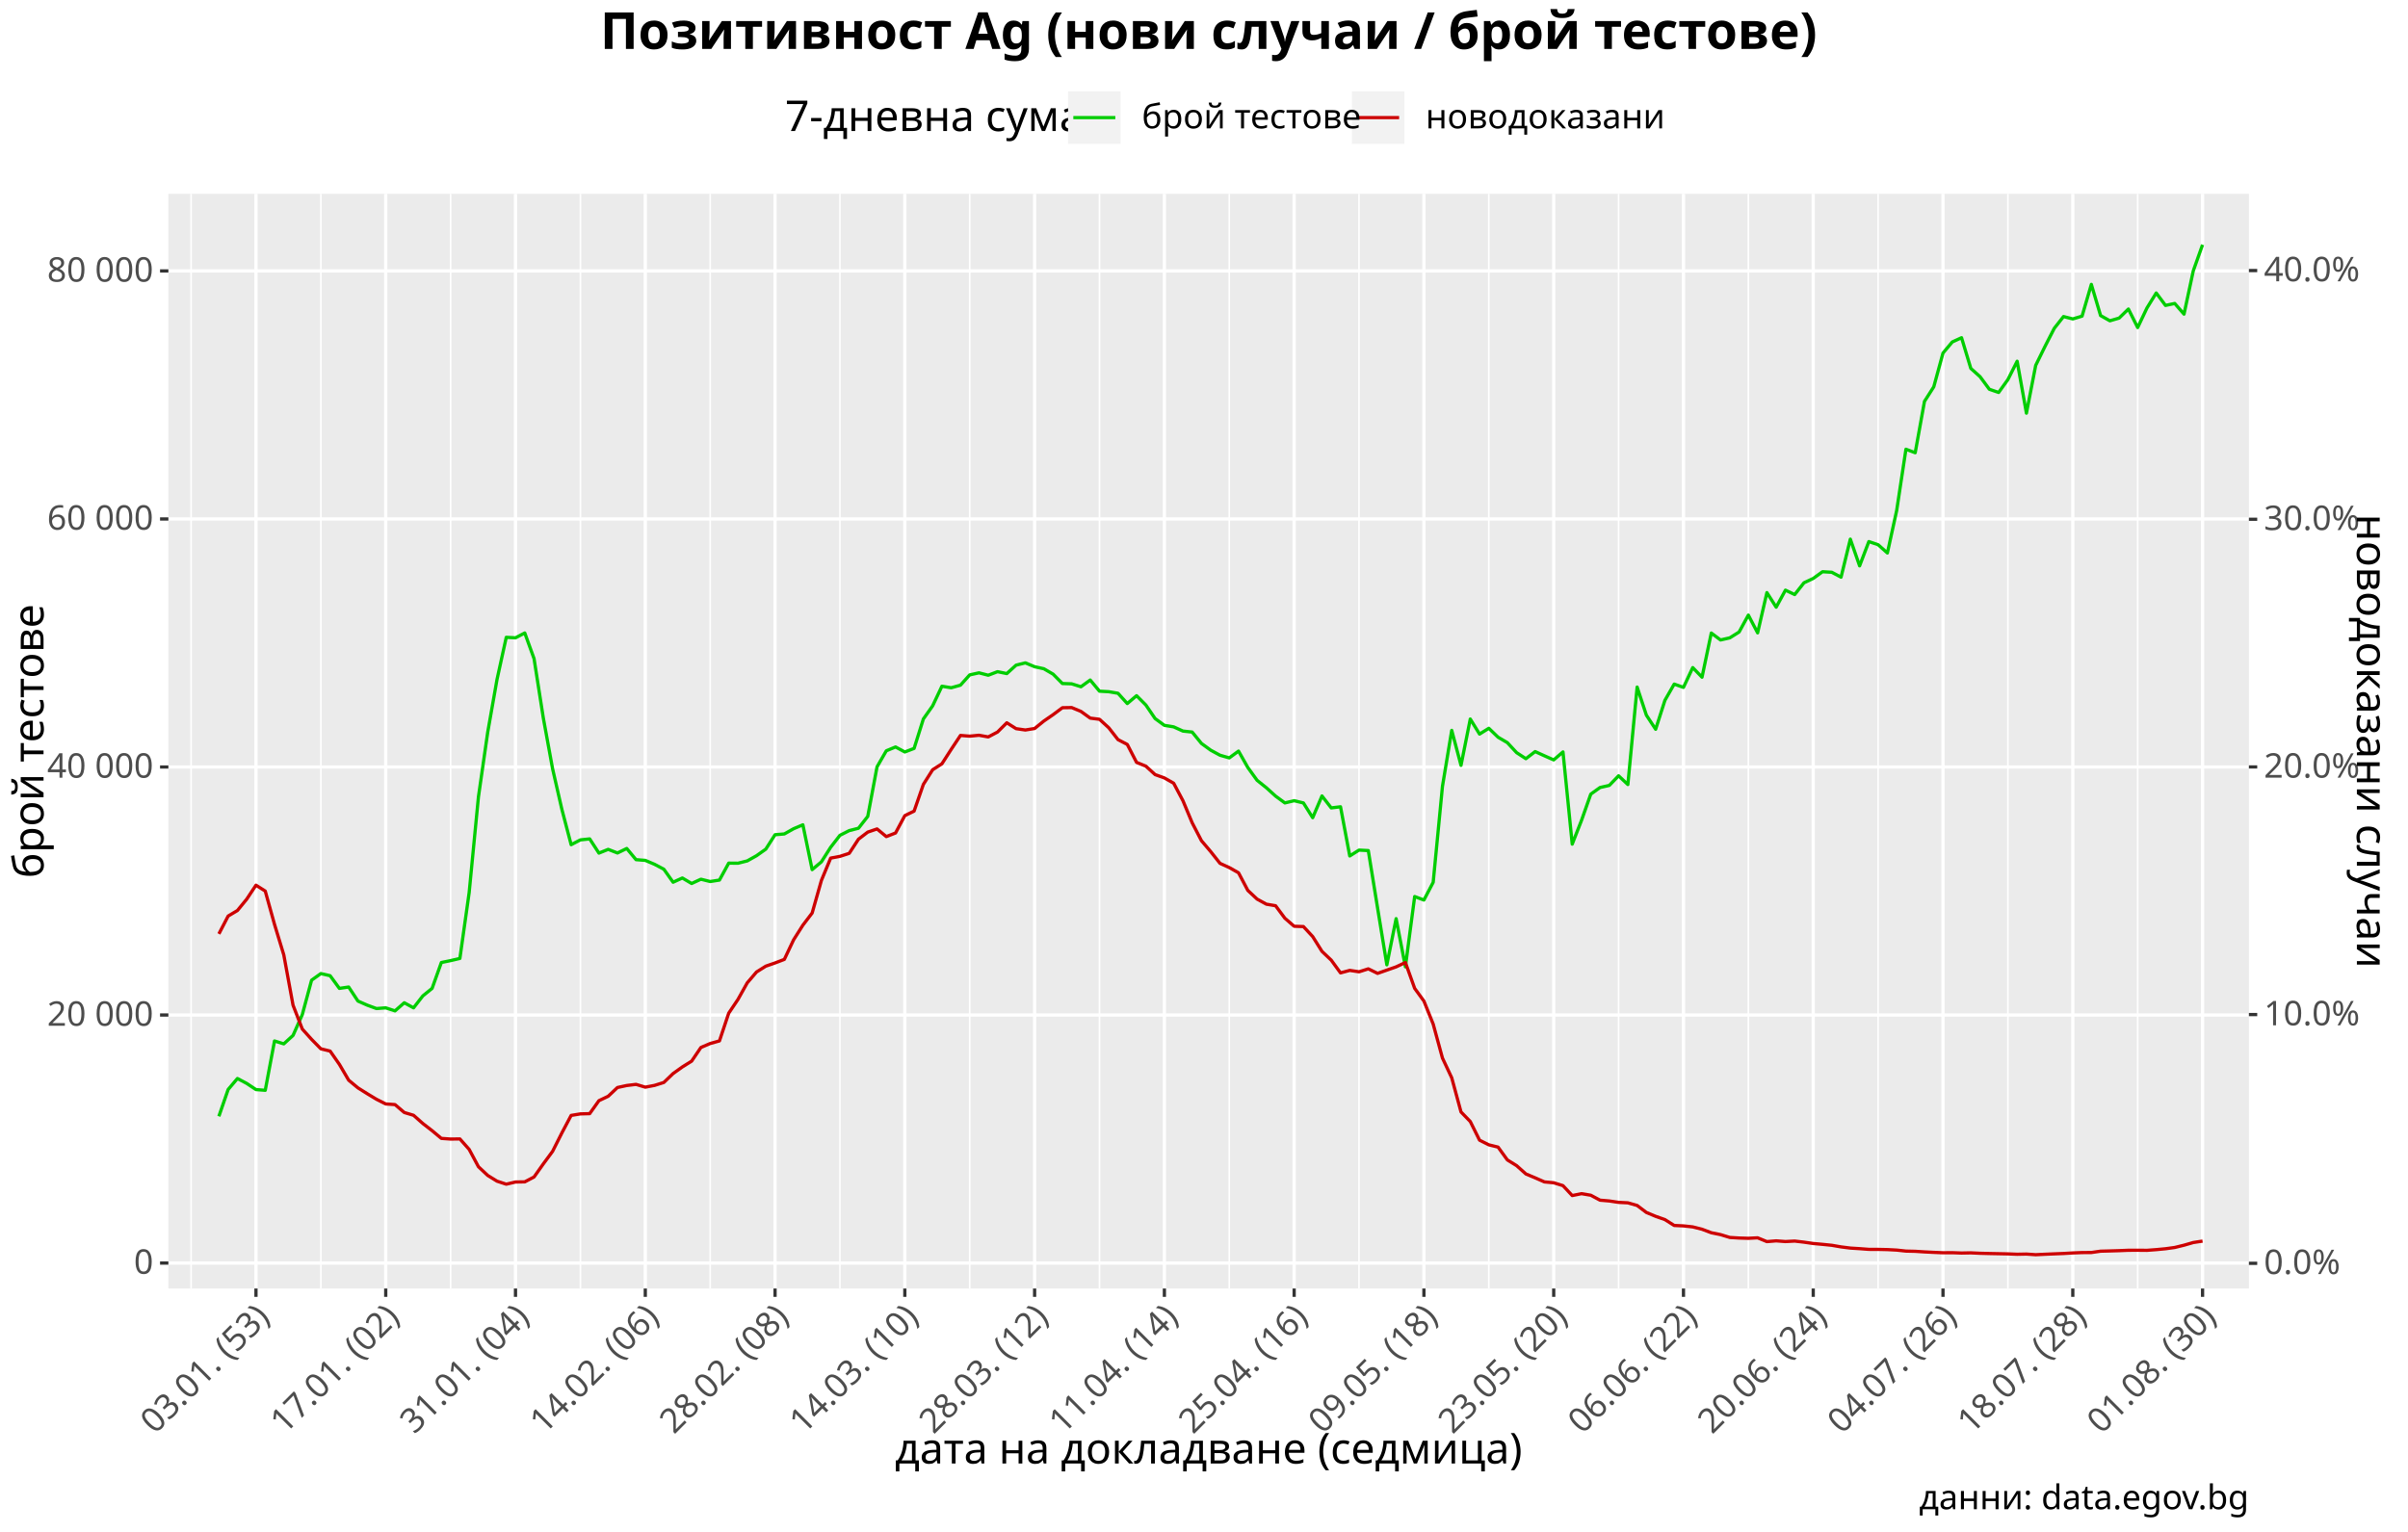
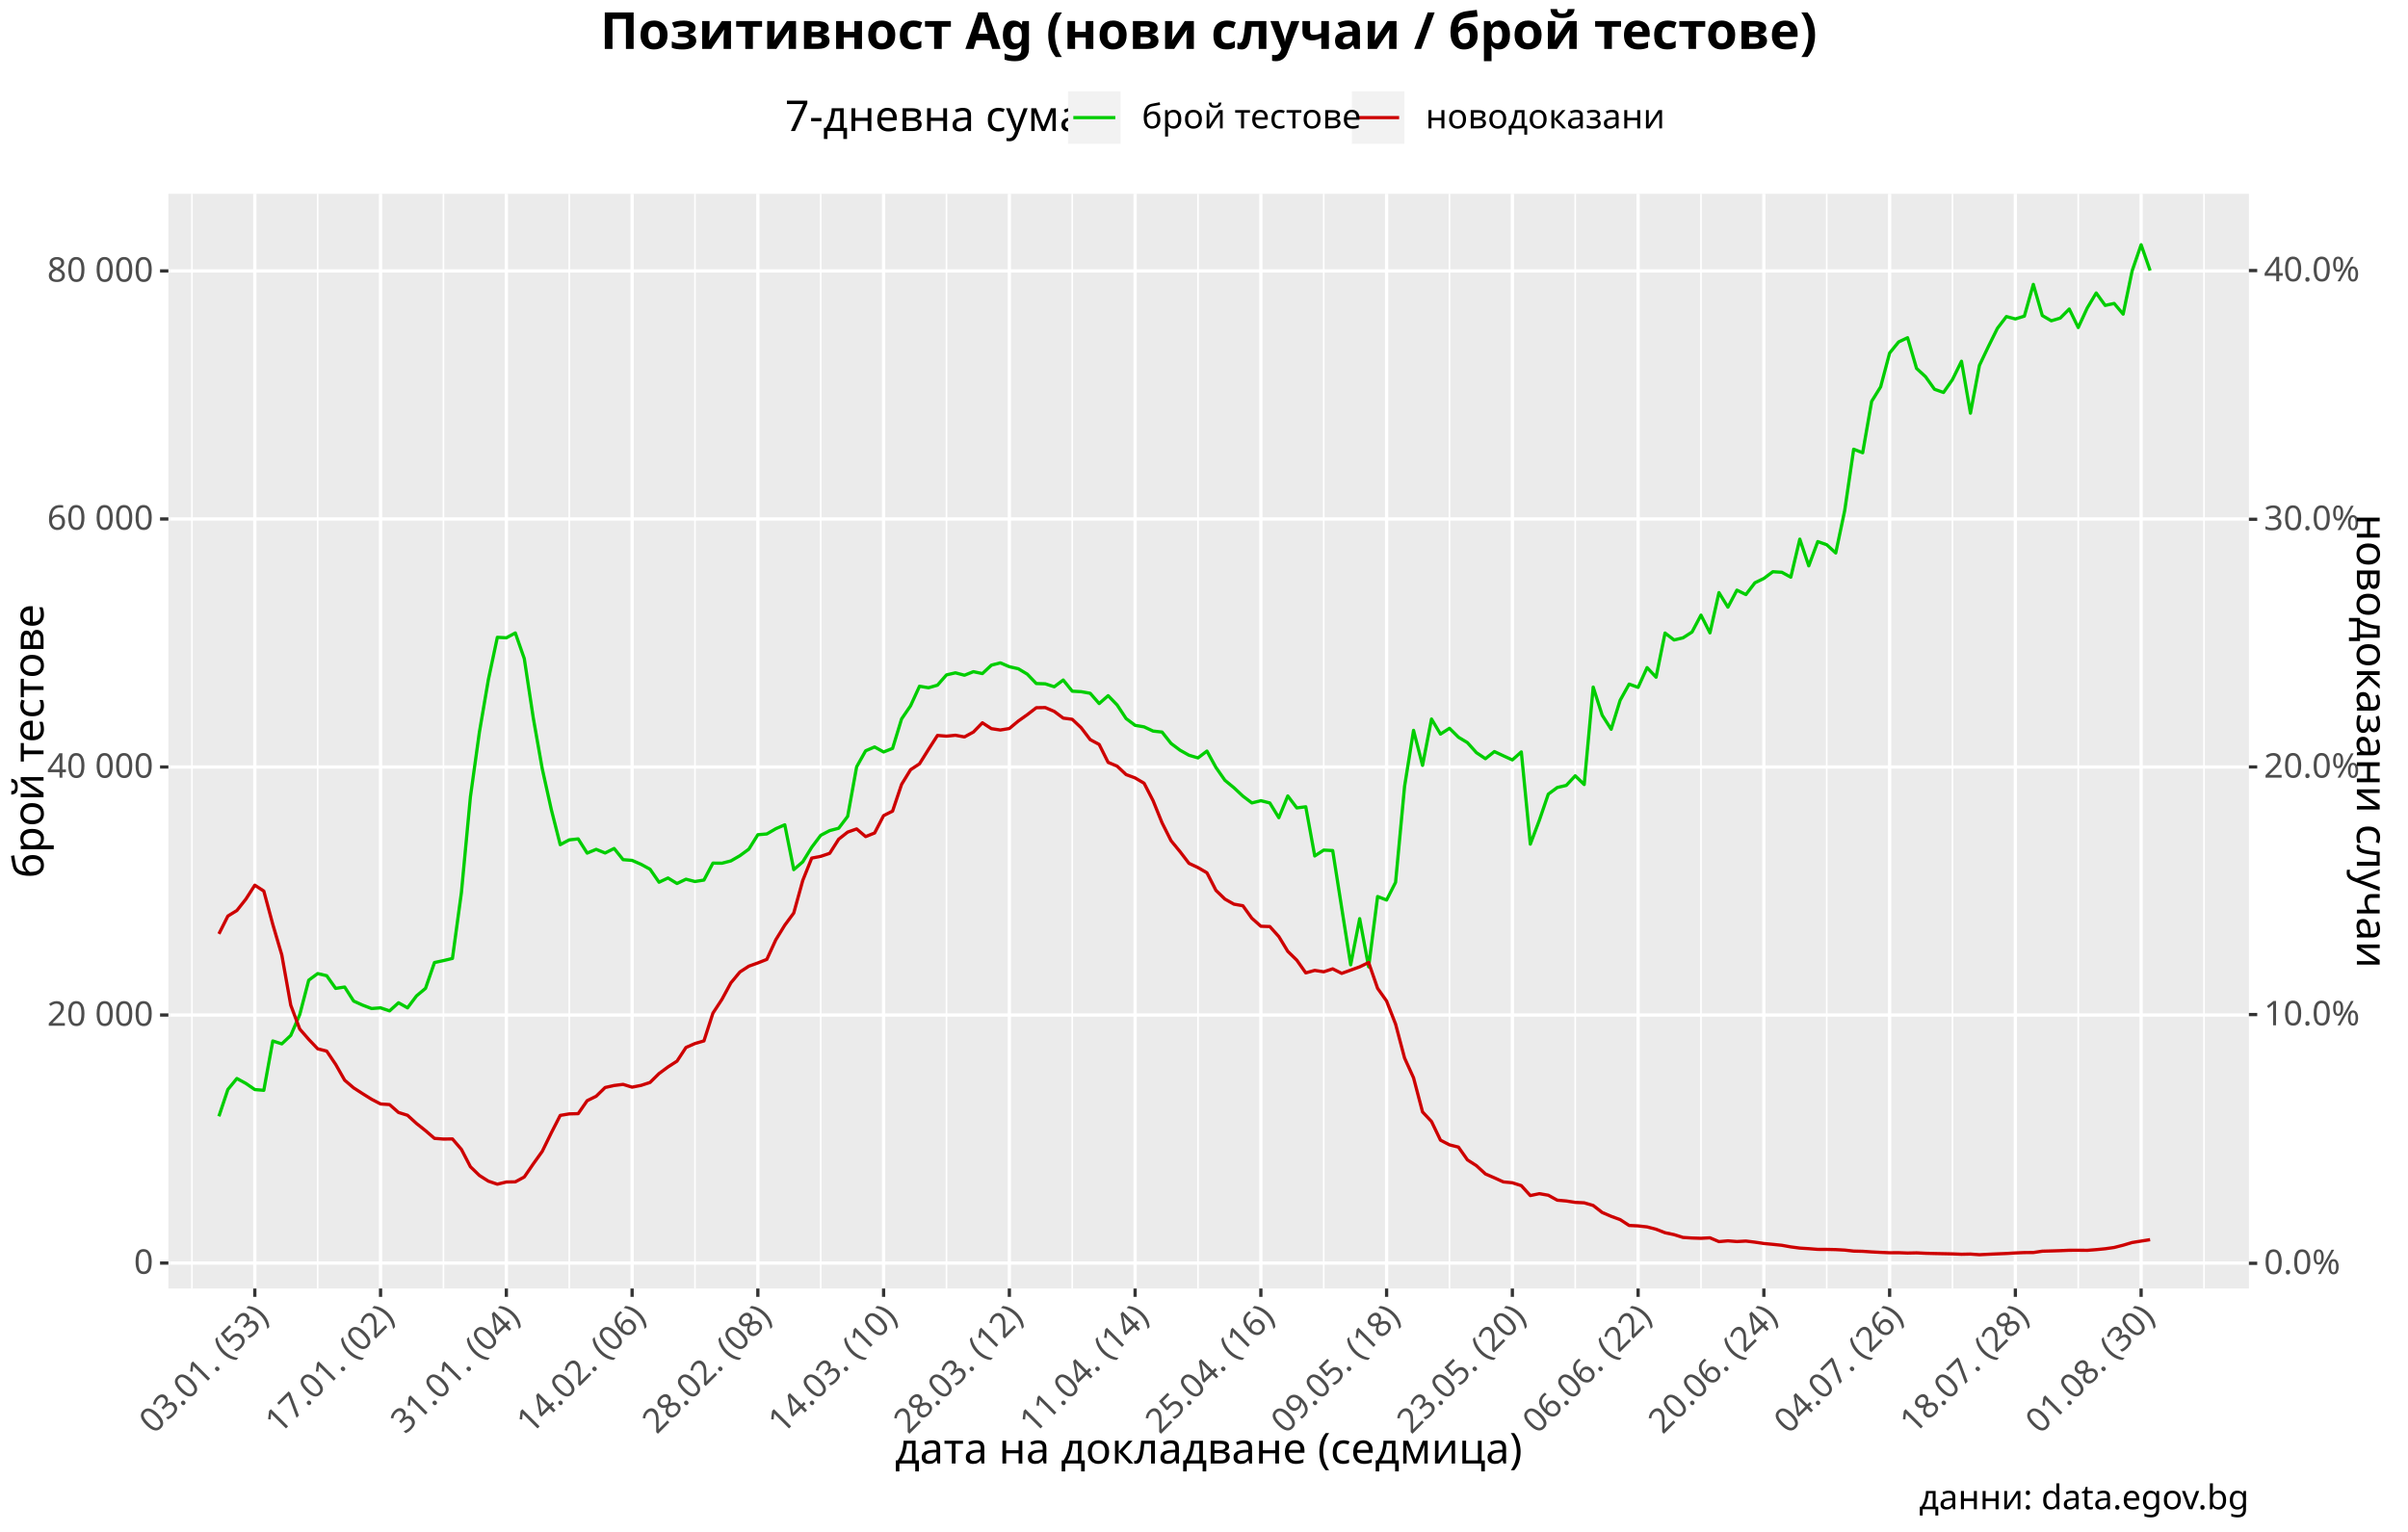
<svg xmlns="http://www.w3.org/2000/svg" class="svglite" viewBox="0 0 792.00 504.00">
  <defs>
    <style type="text/css">
    .svglite line, .svglite polyline, .svglite polygon, .svglite path, .svglite rect, .svglite circle {
      fill: none;
      stroke: #000000;
      stroke-linecap: round;
      stroke-linejoin: round;
      stroke-miterlimit: 10.00;
    }
  </style>
  </defs>
  <rect width="100%" height="100%" style="stroke: none; fill: #FFFFFF;" />
  <defs>
    <clipPath id="cpMC4wMHw3OTIuMDB8MC4wMHw1MDQuMDA=">
      <rect x="0.00" y="0.00" width="792.00" height="504.00" />
    </clipPath>
  </defs>
  <g clip-path="url(#cpMC4wMHw3OTIuMDB8MC4wMHw1MDQuMDA=)">
    <rect x="-0" y="-0" width="792.00" height="504.00" style="stroke-width: 1.07; stroke: #FFFFFF; fill: #FFFFFF;" />
  </g>
  <defs>
    <clipPath id="cpNTUuMzh8NzM5LjY3fDYzLjc3fDQyMy45Mg==">
      <rect x="55.38" y="63.77" width="684.30" height="360.15" />
    </clipPath>
  </defs>
  <g clip-path="url(#cpNTUuMzh8NzM5LjY3fDYzLjc3fDQyMy45Mg==)">
    <rect x="55.38" y="63.77" width="684.30" height="360.15" style="stroke-width: 1.07; stroke: none; fill: #EBEBEB;" />
-     <polyline points="62.85,423.92 62.85,63.77 " style="stroke-width: 0.53; stroke: #FFFFFF; stroke-linecap: butt;" />
-     <polyline points="105.53,423.92 105.53,63.77 " style="stroke-width: 0.53; stroke: #FFFFFF; stroke-linecap: butt;" />
-     <polyline points="148.21,423.92 148.21,63.77 " style="stroke-width: 0.53; stroke: #FFFFFF; stroke-linecap: butt;" />
-     <polyline points="190.90,423.92 190.90,63.77 " style="stroke-width: 0.53; stroke: #FFFFFF; stroke-linecap: butt;" />
-     <polyline points="233.58,423.92 233.58,63.77 " style="stroke-width: 0.53; stroke: #FFFFFF; stroke-linecap: butt;" />
-     <polyline points="276.26,423.92 276.26,63.77 " style="stroke-width: 0.53; stroke: #FFFFFF; stroke-linecap: butt;" />
-     <polyline points="318.94,423.92 318.94,63.77 " style="stroke-width: 0.53; stroke: #FFFFFF; stroke-linecap: butt;" />
-     <polyline points="361.63,423.92 361.63,63.77 " style="stroke-width: 0.53; stroke: #FFFFFF; stroke-linecap: butt;" />
-     <polyline points="404.31,423.92 404.31,63.77 " style="stroke-width: 0.53; stroke: #FFFFFF; stroke-linecap: butt;" />
-     <polyline points="446.99,423.92 446.99,63.77 " style="stroke-width: 0.53; stroke: #FFFFFF; stroke-linecap: butt;" />
-     <polyline points="489.68,423.92 489.68,63.77 " style="stroke-width: 0.53; stroke: #FFFFFF; stroke-linecap: butt;" />
-     <polyline points="532.36,423.92 532.36,63.77 " style="stroke-width: 0.53; stroke: #FFFFFF; stroke-linecap: butt;" />
-     <polyline points="575.04,423.92 575.04,63.77 " style="stroke-width: 0.53; stroke: #FFFFFF; stroke-linecap: butt;" />
-     <polyline points="617.72,423.92 617.72,63.77 " style="stroke-width: 0.53; stroke: #FFFFFF; stroke-linecap: butt;" />
-     <polyline points="660.41,423.92 660.41,63.77 " style="stroke-width: 0.53; stroke: #FFFFFF; stroke-linecap: butt;" />
-     <polyline points="703.09,423.92 703.09,63.77 " style="stroke-width: 0.53; stroke: #FFFFFF; stroke-linecap: butt;" />
+     <polyline points="63.13,423.92 63.13,63.77 " style="stroke-width: 0.53; stroke: #FFFFFF; stroke-linecap: butt;" />
+     <polyline points="104.49,423.92 104.49,63.77 " style="stroke-width: 0.53; stroke: #FFFFFF; stroke-linecap: butt;" />
+     <polyline points="145.85,423.92 145.85,63.77 " style="stroke-width: 0.53; stroke: #FFFFFF; stroke-linecap: butt;" />
+     <polyline points="187.22,423.92 187.22,63.77 " style="stroke-width: 0.53; stroke: #FFFFFF; stroke-linecap: butt;" />
+     <polyline points="228.58,423.92 228.58,63.77 " style="stroke-width: 0.53; stroke: #FFFFFF; stroke-linecap: butt;" />
+     <polyline points="269.94,423.92 269.94,63.77 " style="stroke-width: 0.53; stroke: #FFFFFF; stroke-linecap: butt;" />
+     <polyline points="311.30,423.92 311.30,63.77 " style="stroke-width: 0.53; stroke: #FFFFFF; stroke-linecap: butt;" />
+     <polyline points="352.66,423.92 352.66,63.77 " style="stroke-width: 0.53; stroke: #FFFFFF; stroke-linecap: butt;" />
+     <polyline points="394.02,423.92 394.02,63.77 " style="stroke-width: 0.53; stroke: #FFFFFF; stroke-linecap: butt;" />
+     <polyline points="435.38,423.92 435.38,63.77 " style="stroke-width: 0.53; stroke: #FFFFFF; stroke-linecap: butt;" />
+     <polyline points="476.74,423.92 476.74,63.77 " style="stroke-width: 0.53; stroke: #FFFFFF; stroke-linecap: butt;" />
+     <polyline points="518.10,423.92 518.10,63.77 " style="stroke-width: 0.53; stroke: #FFFFFF; stroke-linecap: butt;" />
+     <polyline points="559.46,423.92 559.46,63.77 " style="stroke-width: 0.53; stroke: #FFFFFF; stroke-linecap: butt;" />
+     <polyline points="600.82,423.92 600.82,63.77 " style="stroke-width: 0.53; stroke: #FFFFFF; stroke-linecap: butt;" />
+     <polyline points="642.18,423.92 642.18,63.77 " style="stroke-width: 0.53; stroke: #FFFFFF; stroke-linecap: butt;" />
+     <polyline points="683.54,423.92 683.54,63.77 " style="stroke-width: 0.53; stroke: #FFFFFF; stroke-linecap: butt;" />
+     <polyline points="724.90,423.92 724.90,63.77 " style="stroke-width: 0.53; stroke: #FFFFFF; stroke-linecap: butt;" />
    <polyline points="55.38,415.54 739.67,415.54 " style="stroke-width: 1.07; stroke: #FFFFFF; stroke-linecap: butt;" />
    <polyline points="55.38,333.94 739.67,333.94 " style="stroke-width: 1.07; stroke: #FFFFFF; stroke-linecap: butt;" />
    <polyline points="55.38,252.34 739.67,252.34 " style="stroke-width: 1.07; stroke: #FFFFFF; stroke-linecap: butt;" />
    <polyline points="55.38,170.74 739.67,170.74 " style="stroke-width: 1.07; stroke: #FFFFFF; stroke-linecap: butt;" />
    <polyline points="55.38,89.14 739.67,89.14 " style="stroke-width: 1.07; stroke: #FFFFFF; stroke-linecap: butt;" />
-     <polyline points="84.19,423.92 84.19,63.77 " style="stroke-width: 1.07; stroke: #FFFFFF; stroke-linecap: butt;" />
-     <polyline points="126.87,423.92 126.87,63.77 " style="stroke-width: 1.07; stroke: #FFFFFF; stroke-linecap: butt;" />
-     <polyline points="169.55,423.92 169.55,63.77 " style="stroke-width: 1.07; stroke: #FFFFFF; stroke-linecap: butt;" />
-     <polyline points="212.24,423.92 212.24,63.77 " style="stroke-width: 1.07; stroke: #FFFFFF; stroke-linecap: butt;" />
-     <polyline points="254.92,423.92 254.92,63.77 " style="stroke-width: 1.07; stroke: #FFFFFF; stroke-linecap: butt;" />
-     <polyline points="297.60,423.92 297.60,63.77 " style="stroke-width: 1.07; stroke: #FFFFFF; stroke-linecap: butt;" />
-     <polyline points="340.29,423.92 340.29,63.77 " style="stroke-width: 1.07; stroke: #FFFFFF; stroke-linecap: butt;" />
-     <polyline points="382.97,423.92 382.97,63.77 " style="stroke-width: 1.07; stroke: #FFFFFF; stroke-linecap: butt;" />
-     <polyline points="425.65,423.92 425.65,63.77 " style="stroke-width: 1.07; stroke: #FFFFFF; stroke-linecap: butt;" />
-     <polyline points="468.33,423.92 468.33,63.77 " style="stroke-width: 1.07; stroke: #FFFFFF; stroke-linecap: butt;" />
-     <polyline points="511.02,423.92 511.02,63.77 " style="stroke-width: 1.07; stroke: #FFFFFF; stroke-linecap: butt;" />
-     <polyline points="553.70,423.92 553.70,63.77 " style="stroke-width: 1.07; stroke: #FFFFFF; stroke-linecap: butt;" />
-     <polyline points="596.38,423.92 596.38,63.77 " style="stroke-width: 1.07; stroke: #FFFFFF; stroke-linecap: butt;" />
-     <polyline points="639.06,423.92 639.06,63.77 " style="stroke-width: 1.07; stroke: #FFFFFF; stroke-linecap: butt;" />
-     <polyline points="681.75,423.92 681.75,63.77 " style="stroke-width: 1.07; stroke: #FFFFFF; stroke-linecap: butt;" />
-     <polyline points="724.43,423.92 724.43,63.77 " style="stroke-width: 1.07; stroke: #FFFFFF; stroke-linecap: butt;" />
-     <polyline points="71.99,367.27 75.04,358.44 78.09,354.83 81.14,356.44 84.19,358.47 87.24,358.71 90.29,342.48 93.34,343.43 96.38,340.66 99.43,333.80 102.48,322.48 105.53,320.31 108.58,321.01 111.63,325.18 114.68,324.73 117.73,329.35 120.77,330.69 123.82,331.81 126.87,331.58 129.92,332.58 132.97,329.91 136.02,331.58 139.07,327.65 142.12,325.18 145.16,316.67 148.21,316.04 151.26,315.32 154.31,293.64 157.36,262.17 160.41,240.91 163.46,223.59 166.51,209.68 169.55,209.84 172.60,208.25 175.65,216.68 178.70,236.23 181.75,252.93 184.80,266.27 187.85,277.90 190.90,276.32 193.95,276.00 196.99,280.67 200.04,279.44 203.09,280.63 206.14,279.15 209.19,282.83 212.24,283.07 215.29,284.36 218.34,285.97 221.38,290.25 224.43,288.86 227.48,290.67 230.53,289.26 233.58,290.02 236.63,289.54 239.68,283.97 242.73,284.00 245.77,283.24 248.82,281.53 251.87,279.37 254.92,274.62 257.97,274.37 261.02,272.65 264.07,271.36 267.12,286.11 270.16,283.55 273.21,278.75 276.26,274.82 279.31,273.27 282.36,272.49 285.41,268.59 288.46,252.29 291.51,247.01 294.55,245.75 297.60,247.40 300.65,246.23 303.70,236.54 306.75,232.22 309.80,225.77 312.85,226.27 315.90,225.42 318.94,222.04 321.99,221.36 325.04,222.15 328.09,220.98 331.14,221.61 334.19,218.84 337.24,218.08 340.29,219.35 343.33,220.02 346.38,221.80 349.43,224.88 352.48,224.98 355.53,225.94 358.58,223.73 361.63,227.40 364.68,227.57 367.72,228.09 370.77,231.47 373.82,228.88 376.87,231.94 379.92,236.41 382.97,238.64 386.02,239.14 389.07,240.52 392.11,240.85 395.16,244.59 398.21,246.81 401.26,248.47 404.31,249.35 407.36,247.11 410.41,252.50 413.46,256.72 416.50,259.16 419.55,261.92 422.60,264.16 425.65,263.43 428.70,264.17 431.75,269.02 434.80,261.87 437.85,265.80 440.90,265.43 443.94,281.61 446.99,279.68 450.04,279.84 453.09,298.72 456.14,317.43 459.19,302.24 462.24,318.09 465.29,294.96 468.33,296.11 471.38,290.28 474.43,258.71 477.48,240.29 480.53,251.80 483.58,236.56 486.63,241.51 489.68,239.61 492.72,242.54 495.77,244.33 498.82,247.62 501.87,249.61 504.92,247.27 507.97,248.66 511.02,250.01 514.07,247.38 517.11,277.72 520.16,269.92 523.21,261.27 526.26,259.09 529.31,258.40 532.36,255.24 535.41,258.11 538.46,226.05 541.50,235.29 544.55,239.93 547.60,230.40 550.65,225.07 553.70,226.15 556.75,219.64 559.80,222.80 562.85,208.27 565.89,210.55 568.94,209.85 571.99,207.94 575.04,202.37 578.09,208.21 581.14,194.97 584.19,199.76 587.24,194.16 590.28,195.61 593.33,191.74 596.38,190.31 599.43,188.10 602.48,188.28 605.53,189.89 608.58,177.38 611.63,186.17 614.67,178.18 617.72,179.22 620.77,181.93 623.82,167.98 626.87,147.80 629.92,148.95 632.97,132.05 636.02,127.27 639.06,116.15 642.11,112.51 645.16,111.11 648.21,121.21 651.26,123.94 654.31,128.07 657.36,129.12 660.41,124.87 663.45,118.85 666.50,135.93 669.55,120.21 672.60,113.99 675.65,108.03 678.70,104.15 681.75,104.93 684.80,104.01 687.85,93.56 690.89,103.82 693.94,105.54 696.99,104.65 700.04,101.67 703.09,107.76 706.14,101.33 709.19,96.39 712.24,100.48 715.28,99.84 718.33,103.35 721.38,89.10 724.43,80.52 " style="stroke-width: 1.07; stroke: #00CD00; stroke-linecap: butt;" />
-     <polyline points="71.99,307.25 75.04,301.38 78.09,299.56 81.14,295.83 84.19,291.23 87.24,293.16 90.29,304.12 93.34,314.16 96.38,330.70 99.43,338.56 102.48,341.95 105.53,345.06 108.58,345.81 111.63,350.18 114.68,355.38 117.73,357.91 120.77,359.82 123.82,361.66 126.87,363.20 129.92,363.41 132.97,366.01 136.02,366.93 139.07,369.63 142.12,371.99 145.16,374.53 148.21,374.75 151.26,374.71 154.31,378.15 157.36,383.85 160.41,386.72 163.46,388.60 166.51,389.60 169.55,388.88 172.60,388.83 175.65,387.23 178.70,382.92 181.75,378.79 184.80,372.74 187.85,366.97 190.90,366.47 193.95,366.39 196.99,362.12 200.04,360.67 203.09,357.79 206.14,357.13 209.19,356.76 212.24,357.68 215.29,357.09 218.34,356.13 221.38,353.20 224.43,351.02 227.48,349.12 230.53,344.62 233.58,343.32 236.63,342.46 239.68,333.33 242.73,328.80 245.77,323.36 248.82,319.79 251.87,317.87 254.92,316.81 257.97,315.64 261.02,309.20 264.07,304.38 267.12,300.38 270.16,289.67 273.21,282.31 276.26,281.74 279.31,280.75 282.36,276.09 285.41,273.76 288.46,272.72 291.51,275.24 294.55,274.05 297.60,268.34 300.65,266.86 303.70,258.07 306.75,253.25 309.80,251.29 312.85,246.55 315.90,241.96 318.94,242.20 321.99,241.90 325.04,242.45 328.09,240.84 331.14,237.80 334.19,239.73 337.24,240.17 340.29,239.68 343.33,237.22 346.38,235.12 349.43,232.84 352.48,232.79 355.53,234.06 358.58,236.26 361.63,236.65 364.68,239.44 367.72,243.34 370.77,244.92 373.82,250.82 376.87,252.06 379.92,254.84 382.97,255.94 386.02,257.68 389.07,263.42 392.11,270.70 395.16,276.59 398.21,280.18 401.26,284.04 404.31,285.43 407.36,287.15 410.41,292.94 413.46,295.80 416.50,297.47 419.55,297.99 422.60,302.10 425.65,304.74 428.70,304.84 431.75,308.13 434.80,313.00 437.85,315.89 440.90,320.08 443.94,319.26 446.99,319.72 450.04,318.75 453.09,320.24 456.14,319.17 459.19,318.10 462.24,316.67 465.29,325.17 468.33,329.35 471.38,336.92 474.43,348.10 477.48,354.60 480.53,365.83 483.58,368.98 486.63,375.12 489.68,376.65 492.72,377.40 495.77,381.61 498.82,383.50 501.87,386.23 504.92,387.51 507.97,388.85 511.02,389.13 514.07,390.08 517.11,393.34 520.16,392.72 523.21,393.23 526.26,394.86 529.31,395.12 532.36,395.58 535.41,395.73 538.46,396.60 541.50,398.90 544.55,400.17 547.60,401.25 550.65,403.18 553.70,403.32 556.75,403.65 559.80,404.42 562.85,405.57 565.89,406.19 568.94,407.12 571.99,407.31 575.04,407.40 578.09,407.24 581.14,408.49 584.19,408.24 587.24,408.47 590.28,408.31 593.33,408.67 596.38,409.11 599.43,409.39 602.48,409.70 605.53,410.23 608.58,410.62 611.63,410.81 614.67,411.04 617.72,411.05 620.77,411.12 623.82,411.28 626.87,411.61 629.92,411.68 632.97,411.88 636.02,412.03 639.06,412.16 642.11,412.14 645.16,412.25 648.21,412.19 651.26,412.33 654.31,412.41 657.36,412.47 660.41,412.53 663.45,412.65 666.50,412.59 669.55,412.80 672.60,412.65 675.65,412.52 678.70,412.40 681.75,412.22 684.80,412.10 687.85,412.08 690.89,411.64 693.94,411.56 696.99,411.47 700.04,411.34 703.09,411.33 706.14,411.36 709.19,411.13 712.24,410.84 715.28,410.42 718.33,409.67 721.38,408.79 724.43,408.32 " style="stroke-width: 1.07; stroke: #CD0000; stroke-linecap: butt;" />
+     <polyline points="83.81,423.92 83.81,63.77 " style="stroke-width: 1.07; stroke: #FFFFFF; stroke-linecap: butt;" />
+     <polyline points="125.17,423.92 125.17,63.77 " style="stroke-width: 1.07; stroke: #FFFFFF; stroke-linecap: butt;" />
+     <polyline points="166.54,423.92 166.54,63.77 " style="stroke-width: 1.07; stroke: #FFFFFF; stroke-linecap: butt;" />
+     <polyline points="207.90,423.92 207.90,63.77 " style="stroke-width: 1.07; stroke: #FFFFFF; stroke-linecap: butt;" />
+     <polyline points="249.26,423.92 249.26,63.77 " style="stroke-width: 1.07; stroke: #FFFFFF; stroke-linecap: butt;" />
+     <polyline points="290.62,423.92 290.62,63.77 " style="stroke-width: 1.07; stroke: #FFFFFF; stroke-linecap: butt;" />
+     <polyline points="331.98,423.92 331.98,63.77 " style="stroke-width: 1.07; stroke: #FFFFFF; stroke-linecap: butt;" />
+     <polyline points="373.34,423.92 373.34,63.77 " style="stroke-width: 1.07; stroke: #FFFFFF; stroke-linecap: butt;" />
+     <polyline points="414.70,423.92 414.70,63.77 " style="stroke-width: 1.07; stroke: #FFFFFF; stroke-linecap: butt;" />
+     <polyline points="456.06,423.92 456.06,63.77 " style="stroke-width: 1.07; stroke: #FFFFFF; stroke-linecap: butt;" />
+     <polyline points="497.42,423.92 497.42,63.77 " style="stroke-width: 1.07; stroke: #FFFFFF; stroke-linecap: butt;" />
+     <polyline points="538.78,423.92 538.78,63.77 " style="stroke-width: 1.07; stroke: #FFFFFF; stroke-linecap: butt;" />
+     <polyline points="580.14,423.92 580.14,63.77 " style="stroke-width: 1.07; stroke: #FFFFFF; stroke-linecap: butt;" />
+     <polyline points="621.50,423.92 621.50,63.77 " style="stroke-width: 1.07; stroke: #FFFFFF; stroke-linecap: butt;" />
+     <polyline points="662.86,423.92 662.86,63.77 " style="stroke-width: 1.07; stroke: #FFFFFF; stroke-linecap: butt;" />
+     <polyline points="704.22,423.92 704.22,63.77 " style="stroke-width: 1.07; stroke: #FFFFFF; stroke-linecap: butt;" />
+     <polyline points="72.00,367.27 74.95,358.44 77.91,354.83 80.86,356.44 83.81,358.47 86.77,358.71 89.72,342.48 92.68,343.43 95.63,340.66 98.59,333.80 101.54,322.48 104.49,320.31 107.45,321.01 110.40,325.18 113.36,324.73 116.31,329.35 119.27,330.69 122.22,331.81 125.17,331.58 128.13,332.58 131.08,329.91 134.04,331.58 136.99,327.65 139.95,325.18 142.90,316.67 145.85,316.04 148.81,315.32 151.76,293.64 154.72,262.17 157.67,240.91 160.63,223.59 163.58,209.68 166.54,209.84 169.49,208.25 172.44,216.68 175.40,236.23 178.35,252.93 181.31,266.27 184.26,277.90 187.22,276.32 190.17,276.00 193.12,280.67 196.08,279.44 199.03,280.63 201.99,279.15 204.94,282.83 207.90,283.07 210.85,284.36 213.80,285.97 216.76,290.25 219.71,288.86 222.67,290.67 225.62,289.26 228.58,290.02 231.53,289.54 234.48,283.97 237.44,284.00 240.39,283.24 243.35,281.53 246.30,279.37 249.26,274.62 252.21,274.37 255.16,272.65 258.12,271.36 261.07,286.11 264.03,283.55 266.98,278.75 269.94,274.82 272.89,273.27 275.85,272.49 278.80,268.59 281.75,252.29 284.71,247.01 287.66,245.75 290.62,247.40 293.57,246.23 296.53,236.54 299.48,232.22 302.43,225.77 305.39,226.27 308.34,225.42 311.30,222.04 314.25,221.36 317.21,222.15 320.16,220.98 323.11,221.61 326.07,218.84 329.02,218.08 331.98,219.35 334.93,220.02 337.89,221.80 340.84,224.88 343.79,224.98 346.75,225.94 349.70,223.73 352.66,227.40 355.61,227.57 358.57,228.09 361.52,231.47 364.47,228.88 367.43,231.94 370.38,236.41 373.34,238.64 376.29,239.14 379.25,240.52 382.20,240.85 385.16,244.59 388.11,246.81 391.06,248.47 394.02,249.35 396.97,247.11 399.93,252.50 402.88,256.72 405.84,259.16 408.79,261.92 411.74,264.16 414.70,263.43 417.65,264.17 420.61,269.02 423.56,261.87 426.52,265.80 429.47,265.43 432.42,281.61 435.38,279.68 438.33,279.84 441.29,298.72 444.24,317.43 447.20,302.24 450.15,318.09 453.10,294.96 456.06,296.11 459.01,290.28 461.97,258.71 464.92,240.29 467.88,251.80 470.83,236.56 473.78,241.51 476.74,239.61 479.69,242.54 482.65,244.33 485.60,247.62 488.56,249.61 491.51,247.27 494.47,248.66 497.42,250.01 500.37,247.38 503.33,277.72 506.28,269.92 509.24,261.27 512.19,259.09 515.15,258.40 518.10,255.24 521.05,258.11 524.01,226.05 526.96,235.29 529.92,239.93 532.87,230.40 535.83,225.07 538.78,226.15 541.73,219.64 544.69,222.80 547.64,208.27 550.60,210.55 553.55,209.85 556.51,207.94 559.46,202.37 562.41,208.21 565.37,194.97 568.32,199.76 571.28,194.16 574.23,195.61 577.19,191.74 580.14,190.31 583.09,188.10 586.05,188.28 589.00,189.89 591.96,177.38 594.91,186.17 597.87,178.18 600.82,179.22 603.78,181.93 606.73,167.98 609.68,147.80 612.64,148.95 615.59,132.05 618.55,127.27 621.50,116.15 624.46,112.51 627.41,111.11 630.36,121.21 633.32,123.94 636.27,128.07 639.23,129.12 642.18,124.87 645.14,118.85 648.09,135.93 651.04,120.21 654.00,113.99 656.95,108.03 659.91,104.15 662.86,104.93 665.82,104.01 668.77,93.56 671.72,103.82 674.68,105.54 677.63,104.65 680.59,101.67 683.54,107.76 686.50,101.33 689.45,96.39 692.40,100.48 695.36,99.84 698.31,103.35 701.27,89.10 704.22,80.52 707.18,89.02 " style="stroke-width: 1.07; stroke: #00CD00; stroke-linecap: butt;" />
+     <polyline points="72.00,307.25 74.95,301.38 77.91,299.56 80.86,295.83 83.81,291.23 86.77,293.16 89.72,304.12 92.68,314.16 95.63,330.70 98.59,338.56 101.54,341.95 104.49,345.06 107.45,345.81 110.40,350.18 113.36,355.38 116.31,357.91 119.27,359.82 122.22,361.66 125.17,363.20 128.13,363.41 131.08,366.01 134.04,366.93 136.99,369.63 139.95,371.99 142.90,374.53 145.85,374.75 148.81,374.71 151.76,378.15 154.72,383.85 157.67,386.72 160.63,388.60 163.58,389.60 166.54,388.88 169.49,388.83 172.44,387.23 175.40,382.92 178.35,378.79 181.31,372.74 184.26,366.97 187.22,366.47 190.17,366.39 193.12,362.12 196.08,360.67 199.03,357.79 201.99,357.13 204.94,356.76 207.90,357.68 210.85,357.09 213.80,356.13 216.76,353.20 219.71,351.02 222.67,349.12 225.62,344.62 228.58,343.32 231.53,342.46 234.48,333.33 237.44,328.80 240.39,323.36 243.35,319.79 246.30,317.87 249.26,316.81 252.21,315.64 255.16,309.20 258.12,304.38 261.07,300.38 264.03,289.67 266.98,282.31 269.94,281.74 272.89,280.75 275.85,276.09 278.80,273.76 281.75,272.72 284.71,275.24 287.66,274.05 290.62,268.34 293.57,266.86 296.53,258.07 299.48,253.25 302.43,251.29 305.39,246.55 308.34,241.96 311.30,242.20 314.25,241.90 317.21,242.45 320.16,240.84 323.11,237.80 326.07,239.73 329.02,240.17 331.98,239.68 334.93,237.22 337.89,235.12 340.84,232.84 343.79,232.79 346.75,234.06 349.70,236.26 352.66,236.65 355.61,239.44 358.57,243.34 361.52,244.92 364.47,250.82 367.43,252.06 370.38,254.84 373.34,255.94 376.29,257.68 379.25,263.42 382.20,270.70 385.16,276.59 388.11,280.18 391.06,284.04 394.02,285.43 396.97,287.15 399.93,292.94 402.88,295.80 405.84,297.47 408.79,297.99 411.74,302.10 414.70,304.74 417.65,304.84 420.61,308.13 423.56,313.00 426.52,315.89 429.47,320.08 432.42,319.26 435.38,319.72 438.33,318.75 441.29,320.24 444.24,319.17 447.20,318.10 450.15,316.67 453.10,325.17 456.06,329.35 459.01,336.92 461.97,348.10 464.92,354.60 467.88,365.83 470.83,368.98 473.78,375.12 476.74,376.65 479.69,377.40 482.65,381.61 485.60,383.50 488.56,386.23 491.51,387.51 494.47,388.85 497.42,389.13 500.37,390.08 503.33,393.34 506.28,392.72 509.24,393.23 512.19,394.86 515.15,395.12 518.10,395.58 521.05,395.73 524.01,396.60 526.96,398.90 529.92,400.17 532.87,401.25 535.83,403.18 538.78,403.32 541.73,403.65 544.69,404.42 547.64,405.57 550.60,406.19 553.55,407.12 556.51,407.31 559.46,407.40 562.41,407.24 565.37,408.49 568.32,408.24 571.28,408.47 574.23,408.31 577.19,408.67 580.14,409.11 583.09,409.39 586.05,409.70 589.00,410.23 591.96,410.62 594.91,410.81 597.87,411.04 600.82,411.05 603.78,411.12 606.73,411.28 609.68,411.61 612.64,411.68 615.59,411.88 618.55,412.03 621.50,412.16 624.46,412.14 627.41,412.25 630.36,412.19 633.32,412.33 636.27,412.41 639.23,412.47 642.18,412.53 645.14,412.65 648.09,412.59 651.04,412.80 654.00,412.65 656.95,412.52 659.91,412.40 662.86,412.22 665.82,412.10 668.77,412.08 671.72,411.64 674.68,411.56 677.63,411.47 680.59,411.34 683.54,411.33 686.50,411.36 689.45,411.13 692.40,410.84 695.36,410.42 698.31,409.67 701.27,408.79 704.22,408.32 707.18,407.85 " style="stroke-width: 1.07; stroke: #CD0000; stroke-linecap: butt;" />
  </g>
  <g clip-path="url(#cpMC4wMHw3OTIuMDB8MC4wMHw1MDQuMDA=)">
    <text x="50.45" y="419.08" text-anchor="end" style="font-size: 11.20px; fill: #4D4D4D; font-family: Calibri;" textLength="5.67px" lengthAdjust="spacingAndGlyphs">0</text>
    <text x="50.45" y="337.48" text-anchor="end" style="font-size: 11.20px; fill: #4D4D4D; font-family: Calibri;" textLength="30.90px" lengthAdjust="spacingAndGlyphs">20 000</text>
    <text x="50.45" y="255.87" text-anchor="end" style="font-size: 11.20px; fill: #4D4D4D; font-family: Calibri;" textLength="30.90px" lengthAdjust="spacingAndGlyphs">40 000</text>
    <text x="50.45" y="174.27" text-anchor="end" style="font-size: 11.20px; fill: #4D4D4D; font-family: Calibri;" textLength="30.90px" lengthAdjust="spacingAndGlyphs">60 000</text>
    <text x="50.45" y="92.67" text-anchor="end" style="font-size: 11.20px; fill: #4D4D4D; font-family: Calibri;" textLength="30.90px" lengthAdjust="spacingAndGlyphs">80 000</text>
    <polyline points="52.64,415.54 55.38,415.54 " style="stroke-width: 1.07; stroke: #333333; stroke-linecap: butt;" />
    <polyline points="52.64,333.94 55.38,333.94 " style="stroke-width: 1.07; stroke: #333333; stroke-linecap: butt;" />
    <polyline points="52.64,252.34 55.38,252.34 " style="stroke-width: 1.07; stroke: #333333; stroke-linecap: butt;" />
    <polyline points="52.64,170.74 55.38,170.74 " style="stroke-width: 1.07; stroke: #333333; stroke-linecap: butt;" />
    <polyline points="52.64,89.14 55.38,89.14 " style="stroke-width: 1.07; stroke: #333333; stroke-linecap: butt;" />
    <polyline points="739.67,415.63 742.41,415.63 " style="stroke-width: 1.07; stroke: #333333; stroke-linecap: butt;" />
    <polyline points="739.67,333.79 742.41,333.79 " style="stroke-width: 1.07; stroke: #333333; stroke-linecap: butt;" />
    <polyline points="739.67,252.32 742.41,252.32 " style="stroke-width: 1.07; stroke: #333333; stroke-linecap: butt;" />
    <polyline points="739.67,170.84 742.41,170.84 " style="stroke-width: 1.07; stroke: #333333; stroke-linecap: butt;" />
    <polyline points="739.67,89.01 742.41,89.01 " style="stroke-width: 1.07; stroke: #333333; stroke-linecap: butt;" />
    <text x="744.61" y="419.16" style="font-size: 11.20px; fill: #4D4D4D; font-family: Calibri;" textLength="22.17px" lengthAdjust="spacingAndGlyphs">0.0%</text>
    <text x="744.61" y="337.33" style="font-size: 11.20px; fill: #4D4D4D; font-family: Calibri;" textLength="27.84px" lengthAdjust="spacingAndGlyphs">10.0%</text>
    <text x="744.61" y="255.85" style="font-size: 11.20px; fill: #4D4D4D; font-family: Calibri;" textLength="27.84px" lengthAdjust="spacingAndGlyphs">20.0%</text>
    <text x="744.61" y="174.38" style="font-size: 11.20px; fill: #4D4D4D; font-family: Calibri;" textLength="27.84px" lengthAdjust="spacingAndGlyphs">30.0%</text>
    <text x="744.61" y="92.54" style="font-size: 11.20px; fill: #4D4D4D; font-family: Calibri;" textLength="27.84px" lengthAdjust="spacingAndGlyphs">40.0%</text>
-     <polyline points="84.19,426.66 84.19,423.92 " style="stroke-width: 1.07; stroke: #333333; stroke-linecap: butt;" />
-     <polyline points="126.87,426.66 126.87,423.92 " style="stroke-width: 1.07; stroke: #333333; stroke-linecap: butt;" />
-     <polyline points="169.55,426.66 169.55,423.92 " style="stroke-width: 1.07; stroke: #333333; stroke-linecap: butt;" />
-     <polyline points="212.24,426.66 212.24,423.92 " style="stroke-width: 1.07; stroke: #333333; stroke-linecap: butt;" />
-     <polyline points="254.92,426.66 254.92,423.92 " style="stroke-width: 1.07; stroke: #333333; stroke-linecap: butt;" />
-     <polyline points="297.60,426.66 297.60,423.92 " style="stroke-width: 1.07; stroke: #333333; stroke-linecap: butt;" />
-     <polyline points="340.29,426.66 340.29,423.92 " style="stroke-width: 1.07; stroke: #333333; stroke-linecap: butt;" />
-     <polyline points="382.97,426.66 382.97,423.92 " style="stroke-width: 1.07; stroke: #333333; stroke-linecap: butt;" />
-     <polyline points="425.65,426.66 425.65,423.92 " style="stroke-width: 1.07; stroke: #333333; stroke-linecap: butt;" />
-     <polyline points="468.33,426.66 468.33,423.92 " style="stroke-width: 1.07; stroke: #333333; stroke-linecap: butt;" />
-     <polyline points="511.02,426.66 511.02,423.92 " style="stroke-width: 1.07; stroke: #333333; stroke-linecap: butt;" />
-     <polyline points="553.70,426.66 553.70,423.92 " style="stroke-width: 1.07; stroke: #333333; stroke-linecap: butt;" />
-     <polyline points="596.38,426.66 596.38,423.92 " style="stroke-width: 1.07; stroke: #333333; stroke-linecap: butt;" />
-     <polyline points="639.06,426.66 639.06,423.92 " style="stroke-width: 1.07; stroke: #333333; stroke-linecap: butt;" />
-     <polyline points="681.75,426.66 681.75,423.92 " style="stroke-width: 1.07; stroke: #333333; stroke-linecap: butt;" />
-     <polyline points="724.43,426.66 724.43,423.92 " style="stroke-width: 1.07; stroke: #333333; stroke-linecap: butt;" />
-     <text transform="translate(89.19,433.85) rotate(-45)" text-anchor="end" style="font-size: 11.20px; fill: #4D4D4D; font-family: Calibri;" textLength="49.00px" lengthAdjust="spacingAndGlyphs">03.01. (53)</text>
-     <text transform="translate(131.87,433.85) rotate(-45)" text-anchor="end" style="font-size: 11.20px; fill: #4D4D4D; font-family: Calibri;" textLength="49.00px" lengthAdjust="spacingAndGlyphs">17.01. (02)</text>
-     <text transform="translate(174.55,433.85) rotate(-45)" text-anchor="end" style="font-size: 11.20px; fill: #4D4D4D; font-family: Calibri;" textLength="49.00px" lengthAdjust="spacingAndGlyphs">31.01. (04)</text>
-     <text transform="translate(217.24,433.85) rotate(-45)" text-anchor="end" style="font-size: 11.20px; fill: #4D4D4D; font-family: Calibri;" textLength="49.00px" lengthAdjust="spacingAndGlyphs">14.02. (06)</text>
-     <text transform="translate(259.92,433.85) rotate(-45)" text-anchor="end" style="font-size: 11.20px; fill: #4D4D4D; font-family: Calibri;" textLength="49.00px" lengthAdjust="spacingAndGlyphs">28.02. (08)</text>
-     <text transform="translate(302.60,433.85) rotate(-45)" text-anchor="end" style="font-size: 11.20px; fill: #4D4D4D; font-family: Calibri;" textLength="49.00px" lengthAdjust="spacingAndGlyphs">14.03. (10)</text>
-     <text transform="translate(345.29,433.85) rotate(-45)" text-anchor="end" style="font-size: 11.20px; fill: #4D4D4D; font-family: Calibri;" textLength="49.00px" lengthAdjust="spacingAndGlyphs">28.03. (12)</text>
-     <text transform="translate(387.97,433.85) rotate(-45)" text-anchor="end" style="font-size: 11.20px; fill: #4D4D4D; font-family: Calibri;" textLength="49.00px" lengthAdjust="spacingAndGlyphs">11.04. (14)</text>
-     <text transform="translate(430.65,433.85) rotate(-45)" text-anchor="end" style="font-size: 11.20px; fill: #4D4D4D; font-family: Calibri;" textLength="49.00px" lengthAdjust="spacingAndGlyphs">25.04. (16)</text>
-     <text transform="translate(473.33,433.85) rotate(-45)" text-anchor="end" style="font-size: 11.20px; fill: #4D4D4D; font-family: Calibri;" textLength="49.00px" lengthAdjust="spacingAndGlyphs">09.05. (18)</text>
-     <text transform="translate(516.02,433.85) rotate(-45)" text-anchor="end" style="font-size: 11.20px; fill: #4D4D4D; font-family: Calibri;" textLength="49.00px" lengthAdjust="spacingAndGlyphs">23.05. (20)</text>
-     <text transform="translate(558.70,433.85) rotate(-45)" text-anchor="end" style="font-size: 11.20px; fill: #4D4D4D; font-family: Calibri;" textLength="49.00px" lengthAdjust="spacingAndGlyphs">06.06. (22)</text>
-     <text transform="translate(601.38,433.85) rotate(-45)" text-anchor="end" style="font-size: 11.20px; fill: #4D4D4D; font-family: Calibri;" textLength="49.00px" lengthAdjust="spacingAndGlyphs">20.06. (24)</text>
-     <text transform="translate(644.06,433.85) rotate(-45)" text-anchor="end" style="font-size: 11.20px; fill: #4D4D4D; font-family: Calibri;" textLength="49.00px" lengthAdjust="spacingAndGlyphs">04.07. (26)</text>
-     <text transform="translate(686.75,433.85) rotate(-45)" text-anchor="end" style="font-size: 11.20px; fill: #4D4D4D; font-family: Calibri;" textLength="49.00px" lengthAdjust="spacingAndGlyphs">18.07. (28)</text>
-     <text transform="translate(729.43,433.85) rotate(-45)" text-anchor="end" style="font-size: 11.20px; fill: #4D4D4D; font-family: Calibri;" textLength="49.00px" lengthAdjust="spacingAndGlyphs">01.08. (30)</text>
+     <polyline points="83.81,426.66 83.81,423.92 " style="stroke-width: 1.07; stroke: #333333; stroke-linecap: butt;" />
+     <polyline points="125.17,426.66 125.17,423.92 " style="stroke-width: 1.07; stroke: #333333; stroke-linecap: butt;" />
+     <polyline points="166.54,426.66 166.54,423.92 " style="stroke-width: 1.07; stroke: #333333; stroke-linecap: butt;" />
+     <polyline points="207.90,426.66 207.90,423.92 " style="stroke-width: 1.07; stroke: #333333; stroke-linecap: butt;" />
+     <polyline points="249.26,426.66 249.26,423.92 " style="stroke-width: 1.07; stroke: #333333; stroke-linecap: butt;" />
+     <polyline points="290.62,426.66 290.62,423.92 " style="stroke-width: 1.07; stroke: #333333; stroke-linecap: butt;" />
+     <polyline points="331.98,426.66 331.98,423.92 " style="stroke-width: 1.07; stroke: #333333; stroke-linecap: butt;" />
+     <polyline points="373.34,426.66 373.34,423.92 " style="stroke-width: 1.07; stroke: #333333; stroke-linecap: butt;" />
+     <polyline points="414.70,426.66 414.70,423.92 " style="stroke-width: 1.07; stroke: #333333; stroke-linecap: butt;" />
+     <polyline points="456.06,426.66 456.06,423.92 " style="stroke-width: 1.07; stroke: #333333; stroke-linecap: butt;" />
+     <polyline points="497.42,426.66 497.42,423.92 " style="stroke-width: 1.07; stroke: #333333; stroke-linecap: butt;" />
+     <polyline points="538.78,426.66 538.78,423.92 " style="stroke-width: 1.07; stroke: #333333; stroke-linecap: butt;" />
+     <polyline points="580.14,426.66 580.14,423.92 " style="stroke-width: 1.07; stroke: #333333; stroke-linecap: butt;" />
+     <polyline points="621.50,426.66 621.50,423.92 " style="stroke-width: 1.07; stroke: #333333; stroke-linecap: butt;" />
+     <polyline points="662.86,426.66 662.86,423.92 " style="stroke-width: 1.07; stroke: #333333; stroke-linecap: butt;" />
+     <polyline points="704.22,426.66 704.22,423.92 " style="stroke-width: 1.07; stroke: #333333; stroke-linecap: butt;" />
+     <text transform="translate(88.81,433.85) rotate(-45)" text-anchor="end" style="font-size: 11.20px; fill: #4D4D4D; font-family: Calibri;" textLength="49.00px" lengthAdjust="spacingAndGlyphs">03.01. (53)</text>
+     <text transform="translate(130.17,433.85) rotate(-45)" text-anchor="end" style="font-size: 11.20px; fill: #4D4D4D; font-family: Calibri;" textLength="49.00px" lengthAdjust="spacingAndGlyphs">17.01. (02)</text>
+     <text transform="translate(171.53,433.85) rotate(-45)" text-anchor="end" style="font-size: 11.20px; fill: #4D4D4D; font-family: Calibri;" textLength="49.00px" lengthAdjust="spacingAndGlyphs">31.01. (04)</text>
+     <text transform="translate(212.90,433.85) rotate(-45)" text-anchor="end" style="font-size: 11.20px; fill: #4D4D4D; font-family: Calibri;" textLength="49.00px" lengthAdjust="spacingAndGlyphs">14.02. (06)</text>
+     <text transform="translate(254.26,433.85) rotate(-45)" text-anchor="end" style="font-size: 11.20px; fill: #4D4D4D; font-family: Calibri;" textLength="49.00px" lengthAdjust="spacingAndGlyphs">28.02. (08)</text>
+     <text transform="translate(295.62,433.85) rotate(-45)" text-anchor="end" style="font-size: 11.20px; fill: #4D4D4D; font-family: Calibri;" textLength="49.00px" lengthAdjust="spacingAndGlyphs">14.03. (10)</text>
+     <text transform="translate(336.98,433.85) rotate(-45)" text-anchor="end" style="font-size: 11.20px; fill: #4D4D4D; font-family: Calibri;" textLength="49.00px" lengthAdjust="spacingAndGlyphs">28.03. (12)</text>
+     <text transform="translate(378.34,433.85) rotate(-45)" text-anchor="end" style="font-size: 11.20px; fill: #4D4D4D; font-family: Calibri;" textLength="49.00px" lengthAdjust="spacingAndGlyphs">11.04. (14)</text>
+     <text transform="translate(419.70,433.85) rotate(-45)" text-anchor="end" style="font-size: 11.20px; fill: #4D4D4D; font-family: Calibri;" textLength="49.00px" lengthAdjust="spacingAndGlyphs">25.04. (16)</text>
+     <text transform="translate(461.06,433.85) rotate(-45)" text-anchor="end" style="font-size: 11.20px; fill: #4D4D4D; font-family: Calibri;" textLength="49.00px" lengthAdjust="spacingAndGlyphs">09.05. (18)</text>
+     <text transform="translate(502.42,433.85) rotate(-45)" text-anchor="end" style="font-size: 11.20px; fill: #4D4D4D; font-family: Calibri;" textLength="49.00px" lengthAdjust="spacingAndGlyphs">23.05. (20)</text>
+     <text transform="translate(543.78,433.85) rotate(-45)" text-anchor="end" style="font-size: 11.20px; fill: #4D4D4D; font-family: Calibri;" textLength="49.00px" lengthAdjust="spacingAndGlyphs">06.06. (22)</text>
+     <text transform="translate(585.14,433.85) rotate(-45)" text-anchor="end" style="font-size: 11.20px; fill: #4D4D4D; font-family: Calibri;" textLength="49.00px" lengthAdjust="spacingAndGlyphs">20.06. (24)</text>
+     <text transform="translate(626.50,433.85) rotate(-45)" text-anchor="end" style="font-size: 11.20px; fill: #4D4D4D; font-family: Calibri;" textLength="49.00px" lengthAdjust="spacingAndGlyphs">04.07. (26)</text>
+     <text transform="translate(667.86,433.85) rotate(-45)" text-anchor="end" style="font-size: 11.20px; fill: #4D4D4D; font-family: Calibri;" textLength="49.00px" lengthAdjust="spacingAndGlyphs">18.07. (28)</text>
+     <text transform="translate(709.22,433.85) rotate(-45)" text-anchor="end" style="font-size: 11.20px; fill: #4D4D4D; font-family: Calibri;" textLength="49.00px" lengthAdjust="spacingAndGlyphs">01.08. (30)</text>
    <text x="397.53" y="481.49" text-anchor="middle" style="font-size: 14.00px; font-family: Calibri;" textLength="181.99px" lengthAdjust="spacingAndGlyphs">дата на докладване (седмица)</text>
    <text transform="translate(14.32,243.84) rotate(-90)" text-anchor="middle" style="font-size: 14.00px; font-family: Calibri;" textLength="77.69px" lengthAdjust="spacingAndGlyphs">брой тестове</text>
    <text transform="translate(775.19,243.84) rotate(90)" text-anchor="middle" style="font-size: 14.00px; font-family: Calibri;" textLength="128.39px" lengthAdjust="spacingAndGlyphs">новодоказани случаи</text>
    <rect x="252.73" y="24.57" width="289.59" height="28.24" style="stroke-width: 1.07; stroke: none; fill: #FFFFFF;" />
    <text x="258.21" y="43.11" style="font-size: 14.00px; font-family: Calibri;" textLength="86.10px" lengthAdjust="spacingAndGlyphs">7-дневна сума</text>
    <rect x="351.29" y="30.05" width="17.28" height="17.28" style="stroke-width: 1.07; stroke: none; fill: #F2F2F2;" />
    <line x1="353.02" y1="38.69" x2="366.84" y2="38.69" style="stroke-width: 1.07; stroke: #00CD00; stroke-linecap: butt;" />
    <rect x="444.63" y="30.05" width="17.28" height="17.28" style="stroke-width: 1.07; stroke: none; fill: #F2F2F2;" />
    <line x1="446.35" y1="38.69" x2="460.18" y2="38.69" style="stroke-width: 1.07; stroke: #CD0000; stroke-linecap: butt;" />
    <text x="375.54" y="42.23" style="font-size: 11.20px; font-family: Calibri;" textLength="62.11px" lengthAdjust="spacingAndGlyphs">брой тестове</text>
    <text x="468.88" y="42.23" style="font-size: 11.20px; font-family: Calibri;" textLength="67.96px" lengthAdjust="spacingAndGlyphs">новодоказани</text>
    <text x="397.53" y="16.10" text-anchor="middle" style="font-size: 16.80px; font-weight: bold; font-family: Calibri;" textLength="326.91px" lengthAdjust="spacingAndGlyphs">Позитивност Ag (нови случаи / брой тестове)</text>
    <text x="739.67" y="496.53" text-anchor="end" style="font-size: 11.20px; font-family: Calibri;" textLength="94.05px" lengthAdjust="spacingAndGlyphs">данни: data.egov.bg</text>
  </g>
</svg>
